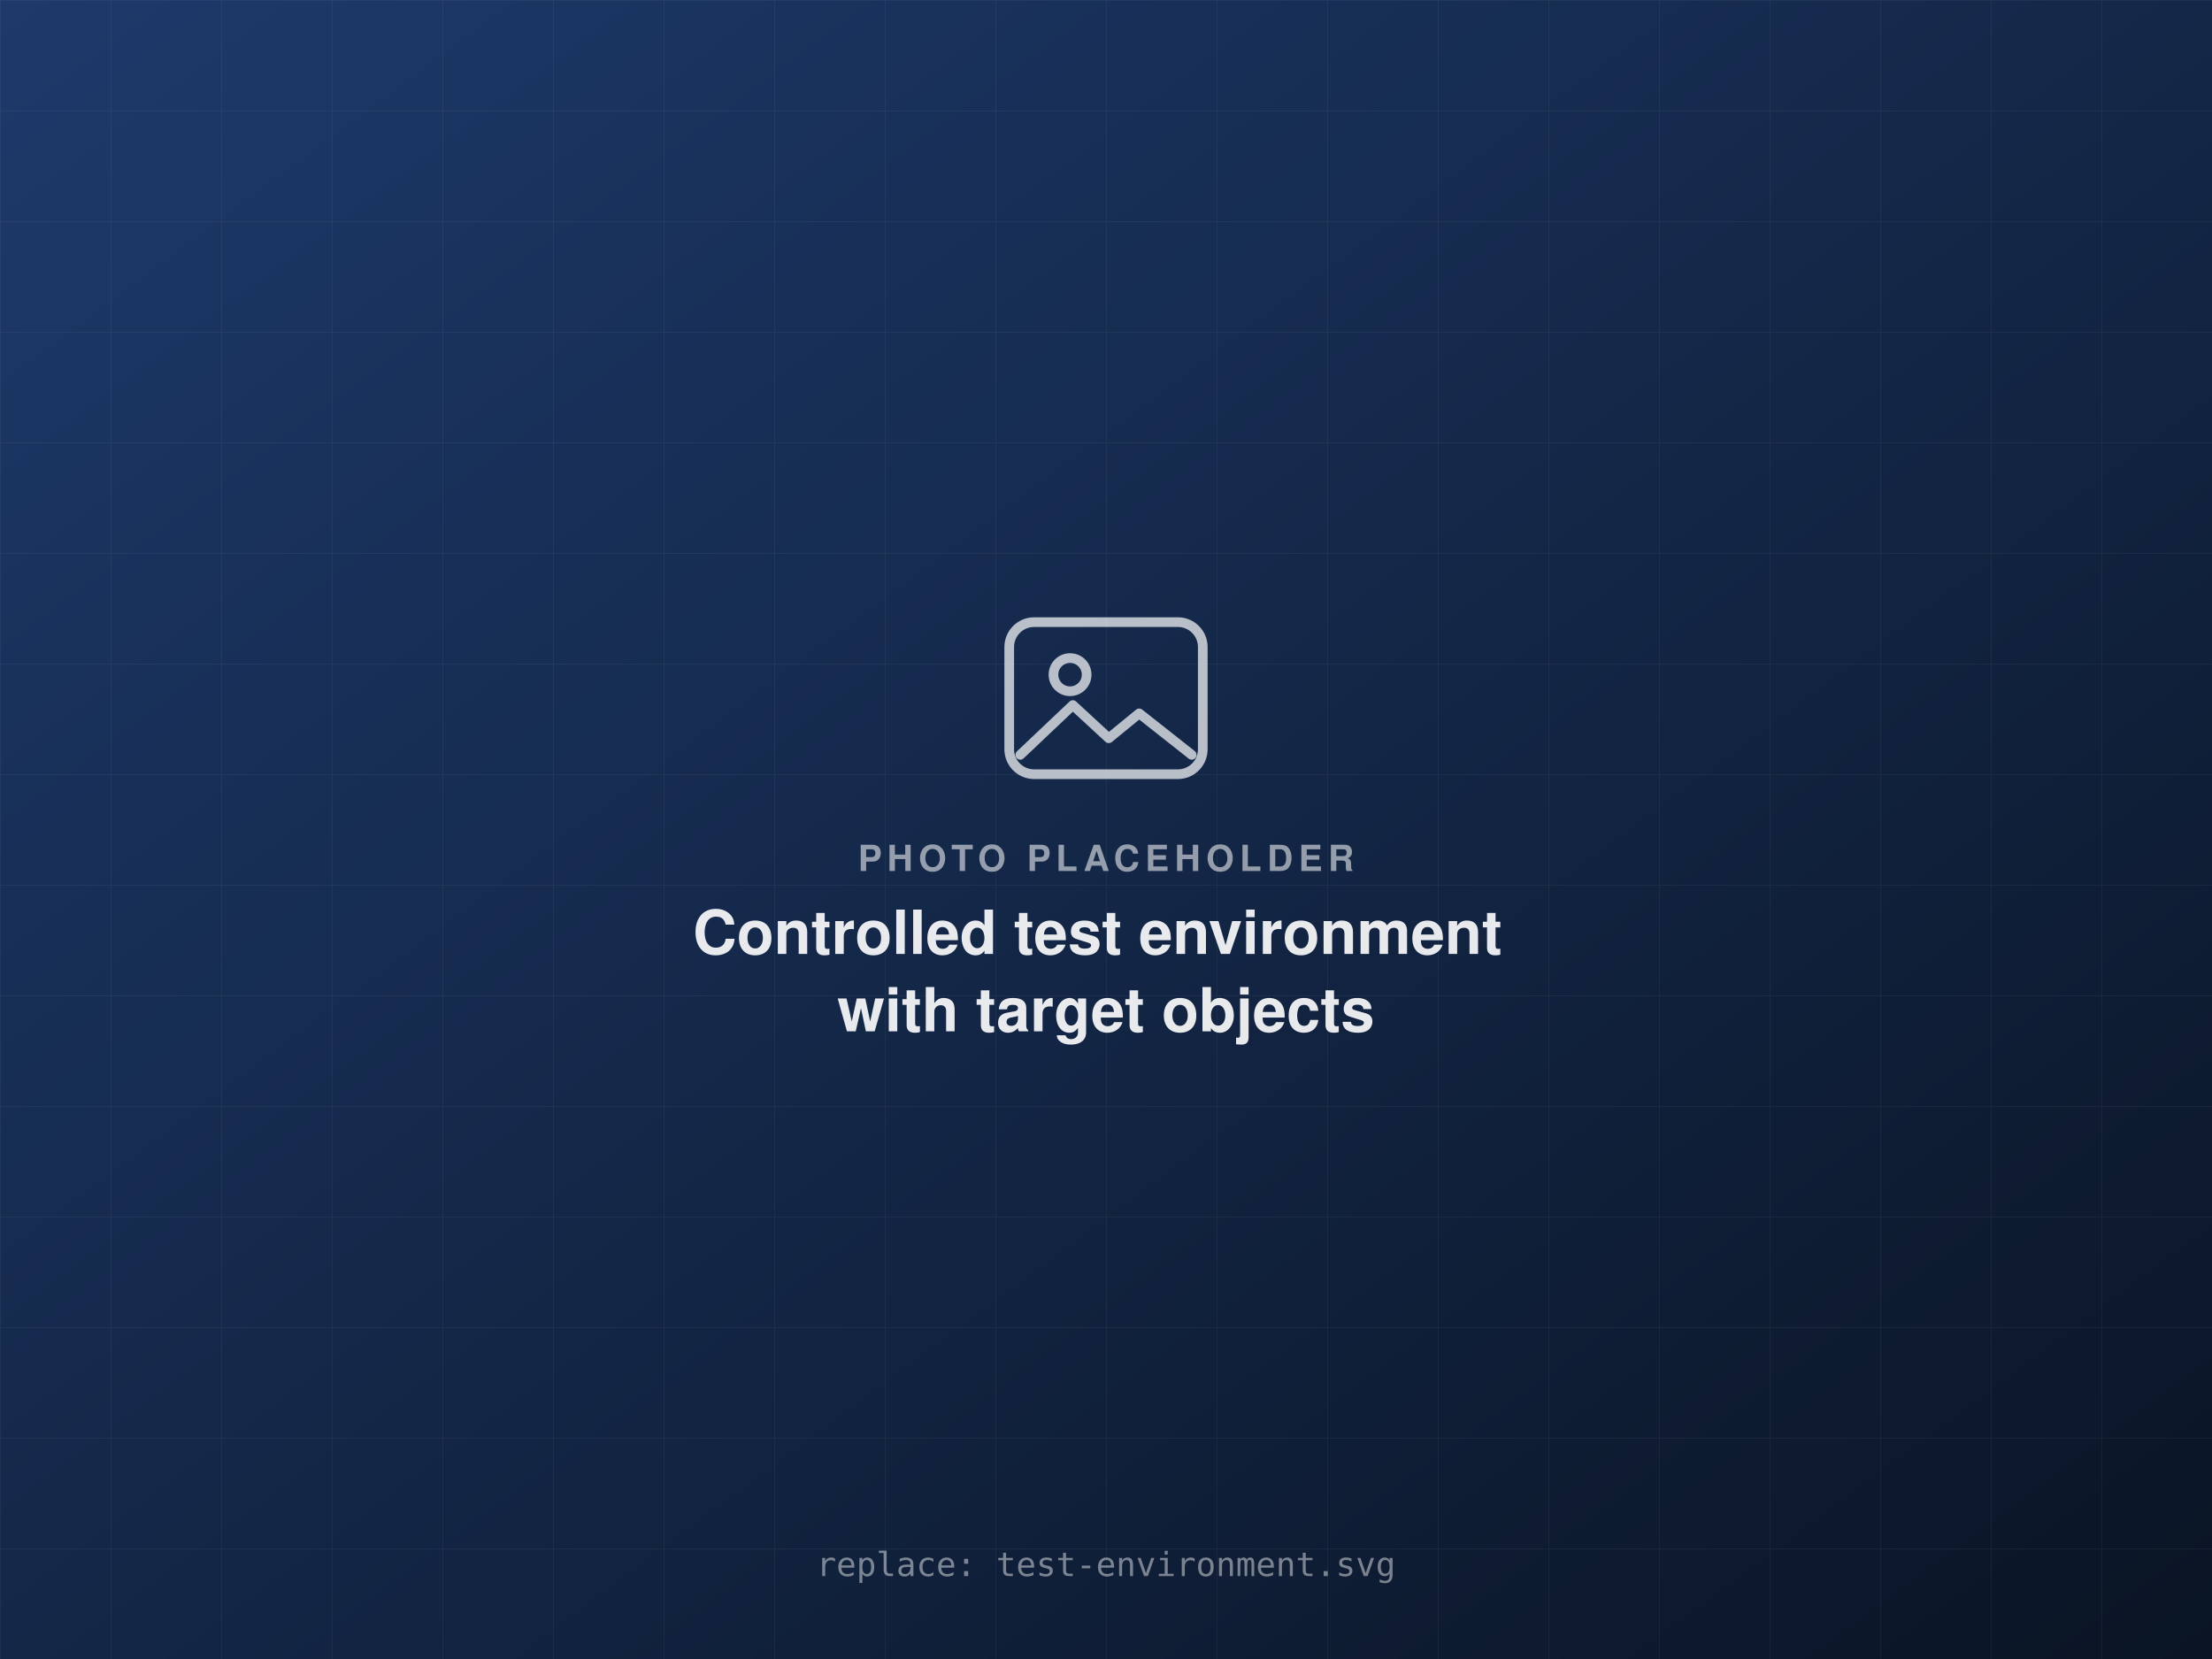
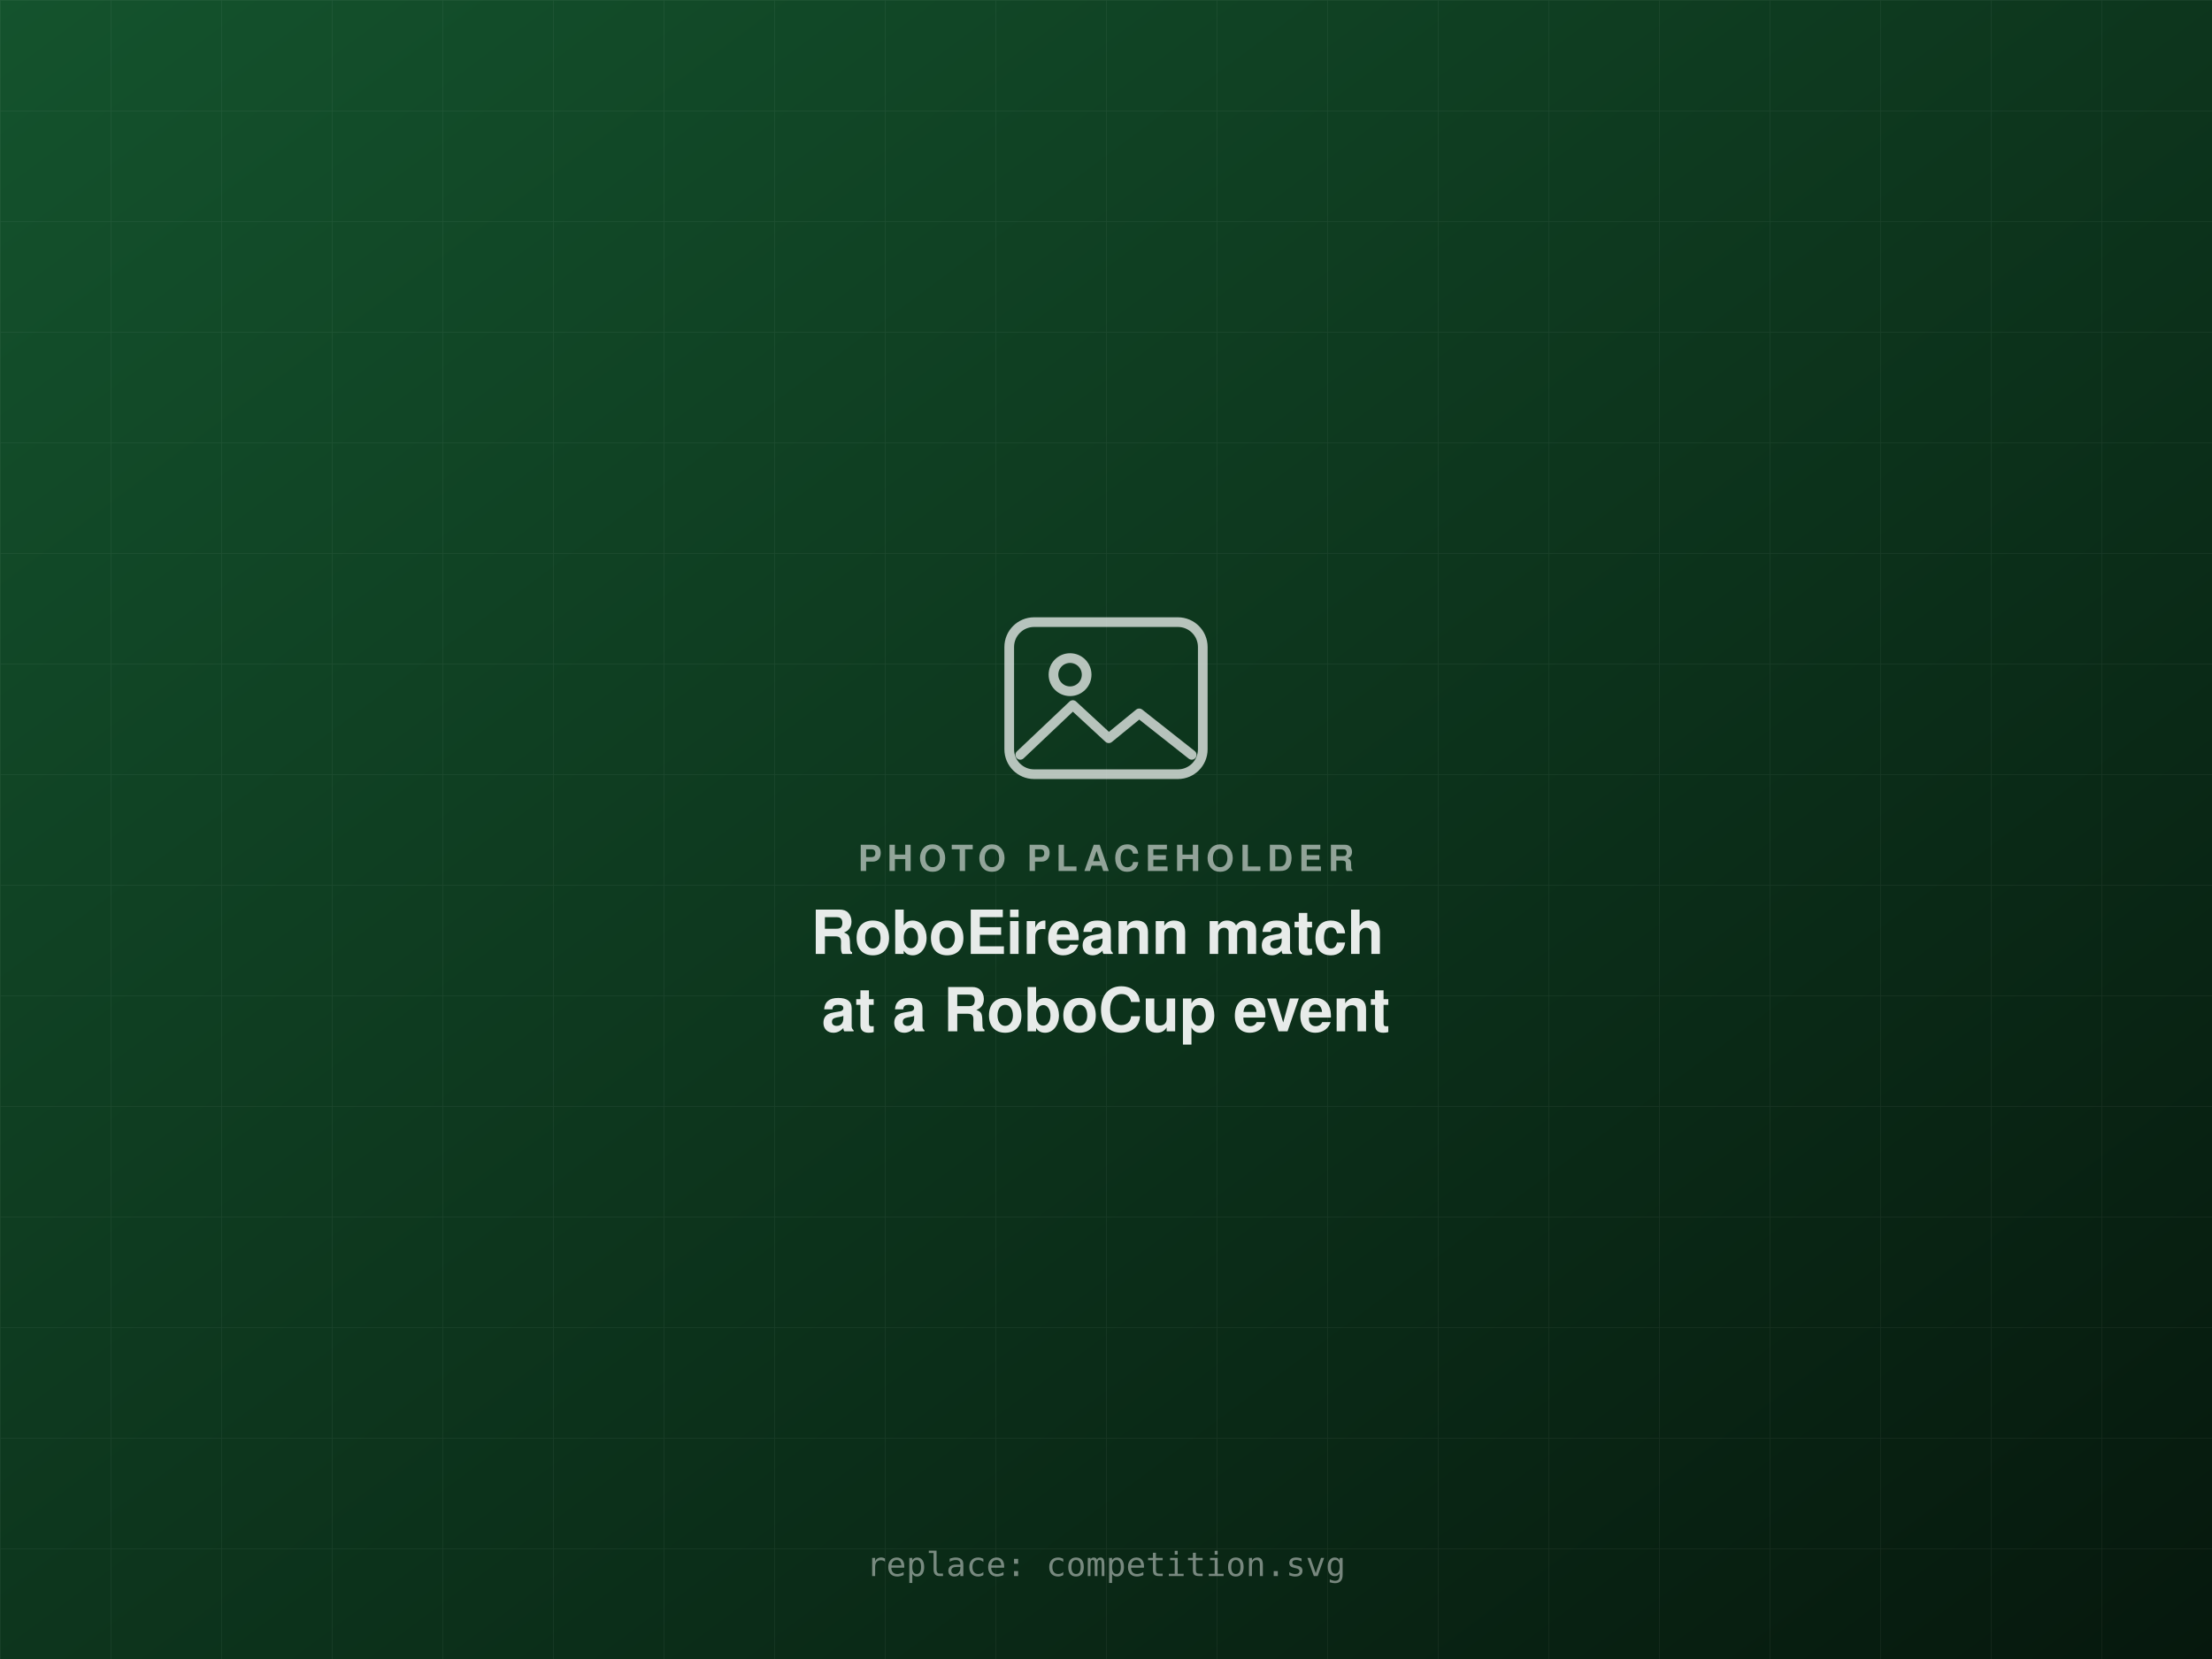
<svg xmlns="http://www.w3.org/2000/svg" viewBox="0 0 1600 1200" width="1600" height="1200">
  <defs>
    <linearGradient id="g" x1="0" y1="0" x2="1" y2="1">
-       <stop offset="0" stop-color="#1d3a6b" />
-       <stop offset="1" stop-color="#0a1424" />
+       <stop offset="0" stop-color="#14532d" />
+       <stop offset="1" stop-color="#06180d" />
    </linearGradient>
    <pattern id="p" width="80" height="80" patternUnits="userSpaceOnUse">
      <path d="M80 0H0V80" fill="none" stroke="#fff" stroke-opacity=".06" />
    </pattern>
  </defs>
  <rect width="1600" height="1200" fill="url(#g)" />
  <rect width="1600" height="1200" fill="url(#p)" />
  <g transform="translate(730.0 450.0)" fill="none" stroke="#fff" stroke-opacity=".7" stroke-width="7" stroke-linejoin="round" stroke-linecap="round">
    <rect x="0" y="0" width="140" height="110" rx="18" />
    <circle cx="44" cy="38" r="12" />
    <path d="M8 96l38-36 26 24 22-18 38 30" />
  </g>
  <text x="800.0" y="630.0" text-anchor="middle" font-family="-apple-system,Segoe UI,Helvetica,Arial,sans-serif" font-size="26" font-weight="700" letter-spacing="4" fill="#fff" fill-opacity=".55">PHOTO PLACEHOLDER</text>
  <text x="800.0" y="690.0" text-anchor="middle" font-family="-apple-system,Segoe UI,Helvetica,Arial,sans-serif" font-size="44" font-weight="600" fill="#fff" fill-opacity=".9">
-     <tspan x="800.0" dy="0">Controlled test environment</tspan>
-     <tspan x="800.0" dy="56">with target objects</tspan>
+     <tspan x="800.0" dy="0">RoboEireann match</tspan>
+     <tspan x="800.0" dy="56">at a RoboCup event</tspan>
  </text>
-   <text x="800.0" y="1140" text-anchor="middle" font-family="ui-monospace,Menlo,Consolas,monospace" font-size="24" fill="#fff" fill-opacity=".45">replace: test-environment.svg</text>
+   <text x="800.0" y="1140" text-anchor="middle" font-family="ui-monospace,Menlo,Consolas,monospace" font-size="24" fill="#fff" fill-opacity=".45">replace: competition.svg</text>
</svg>
